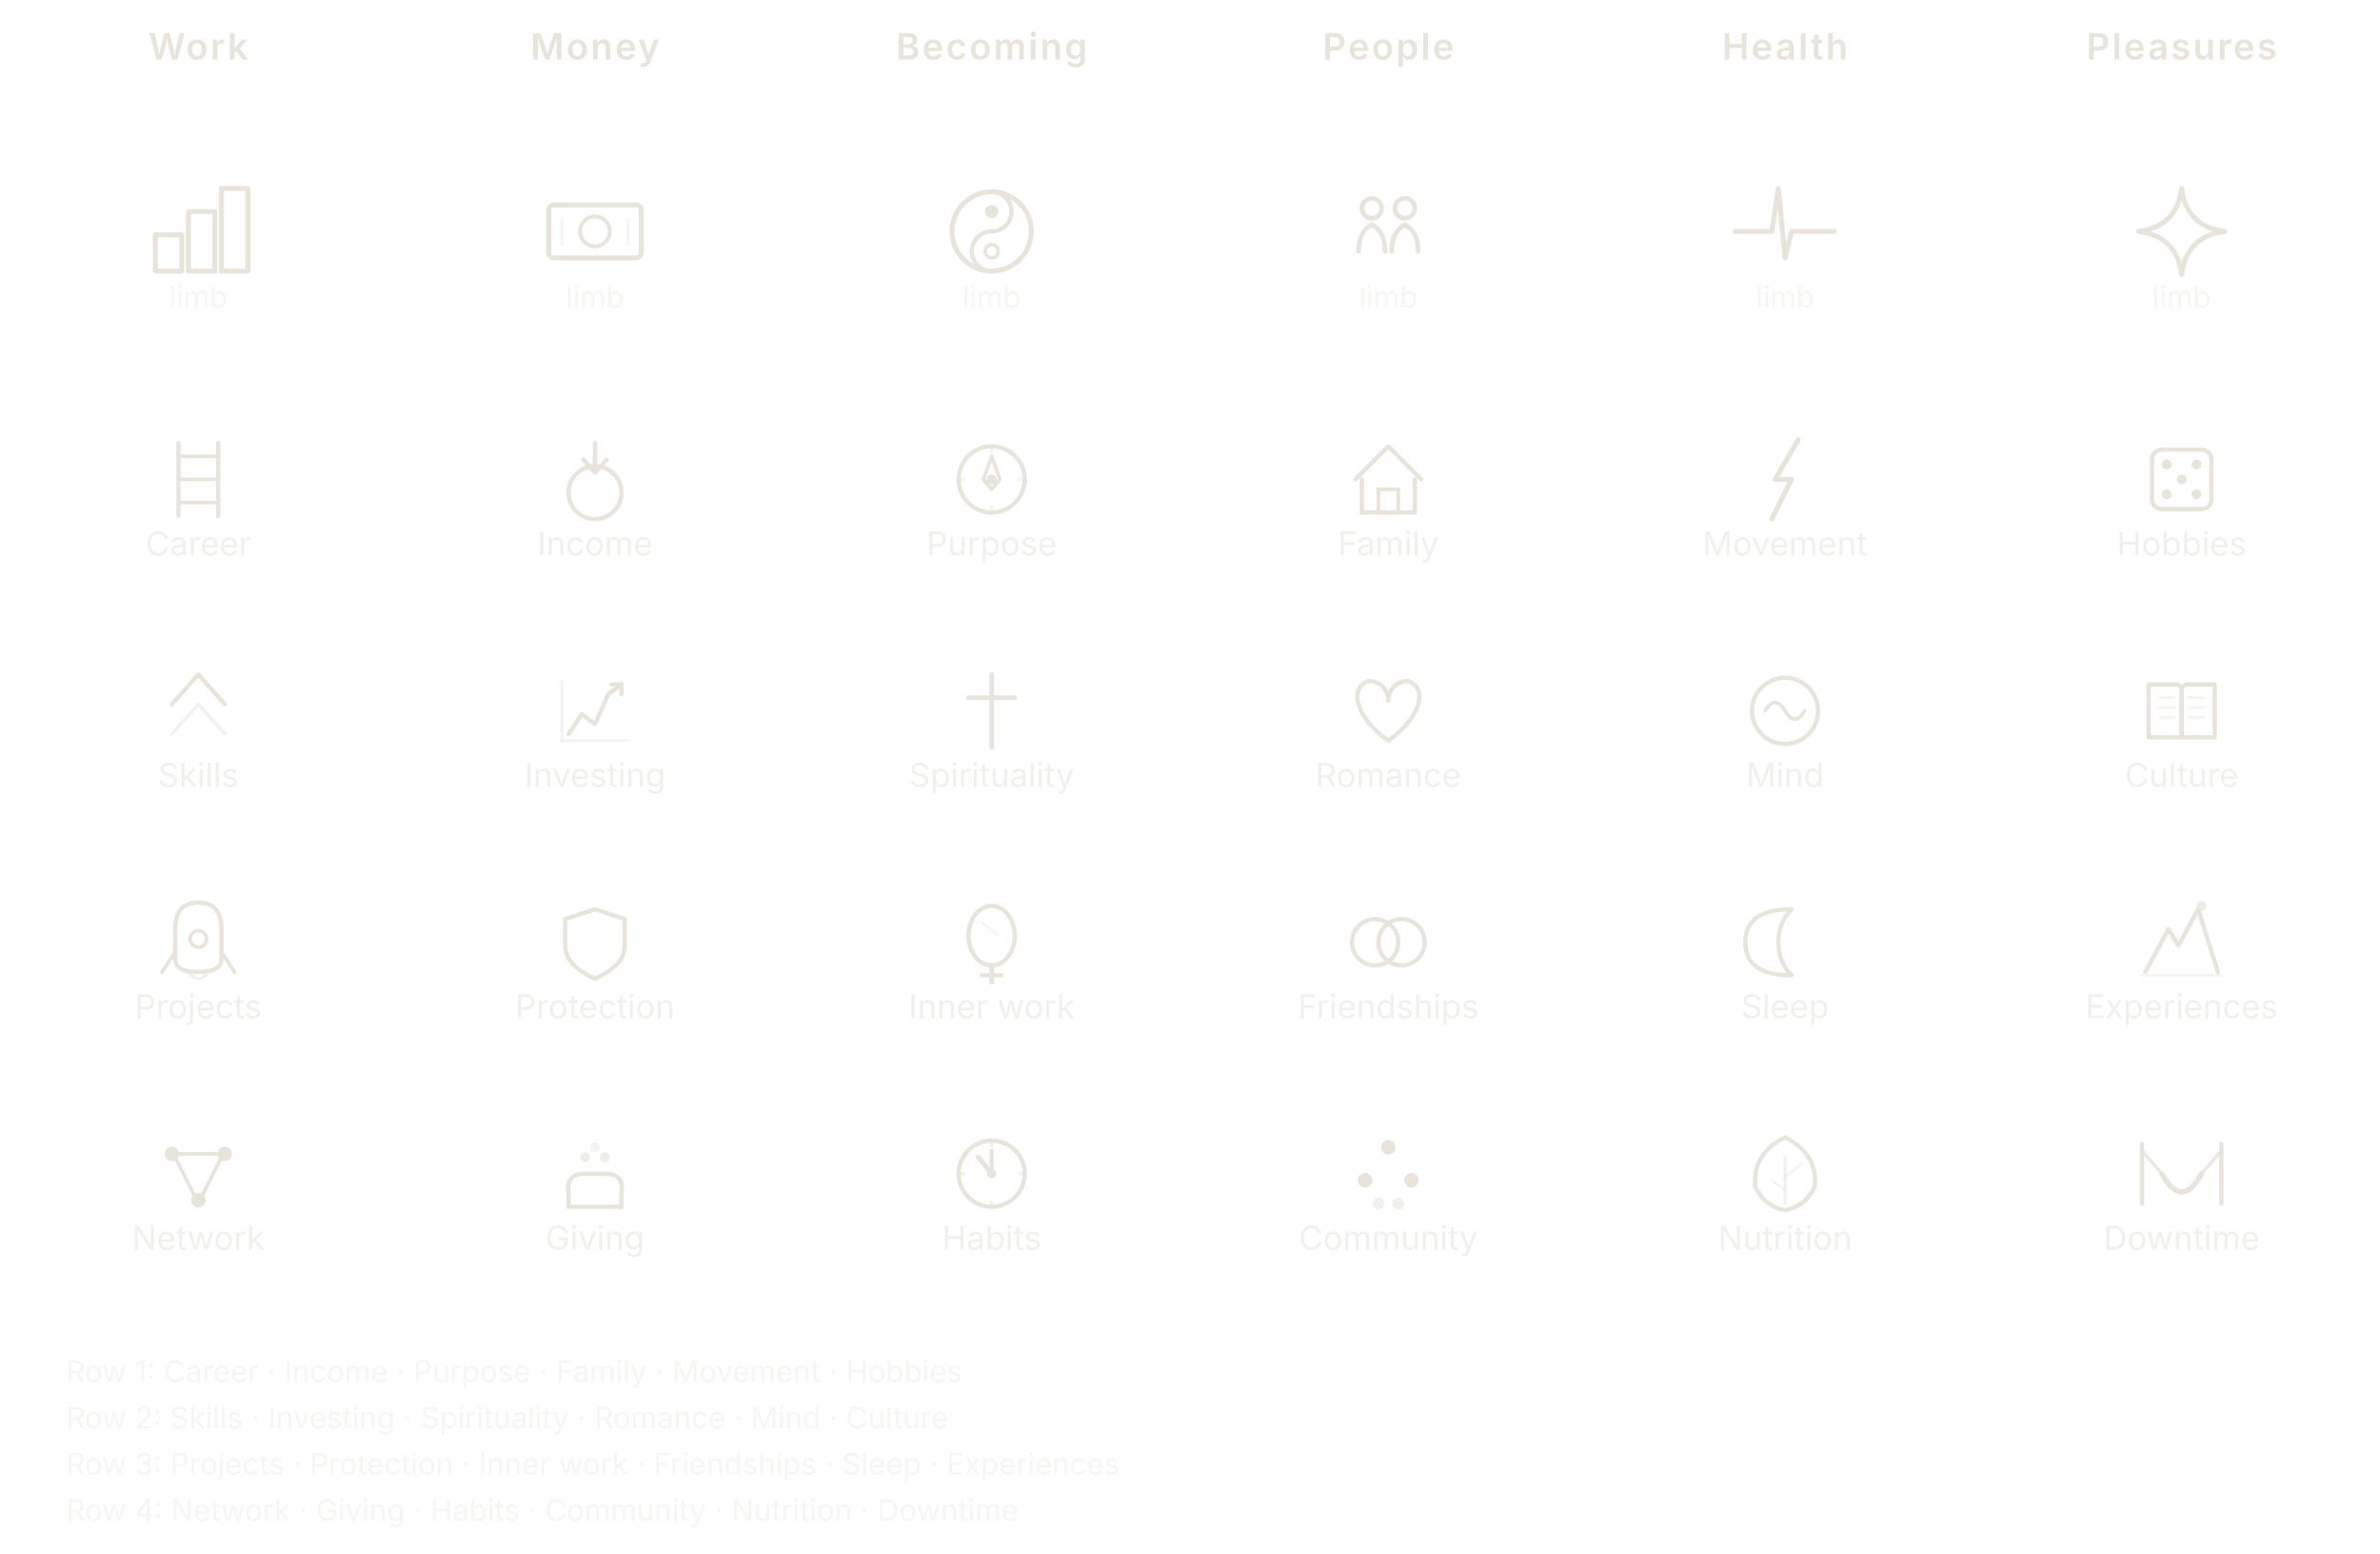
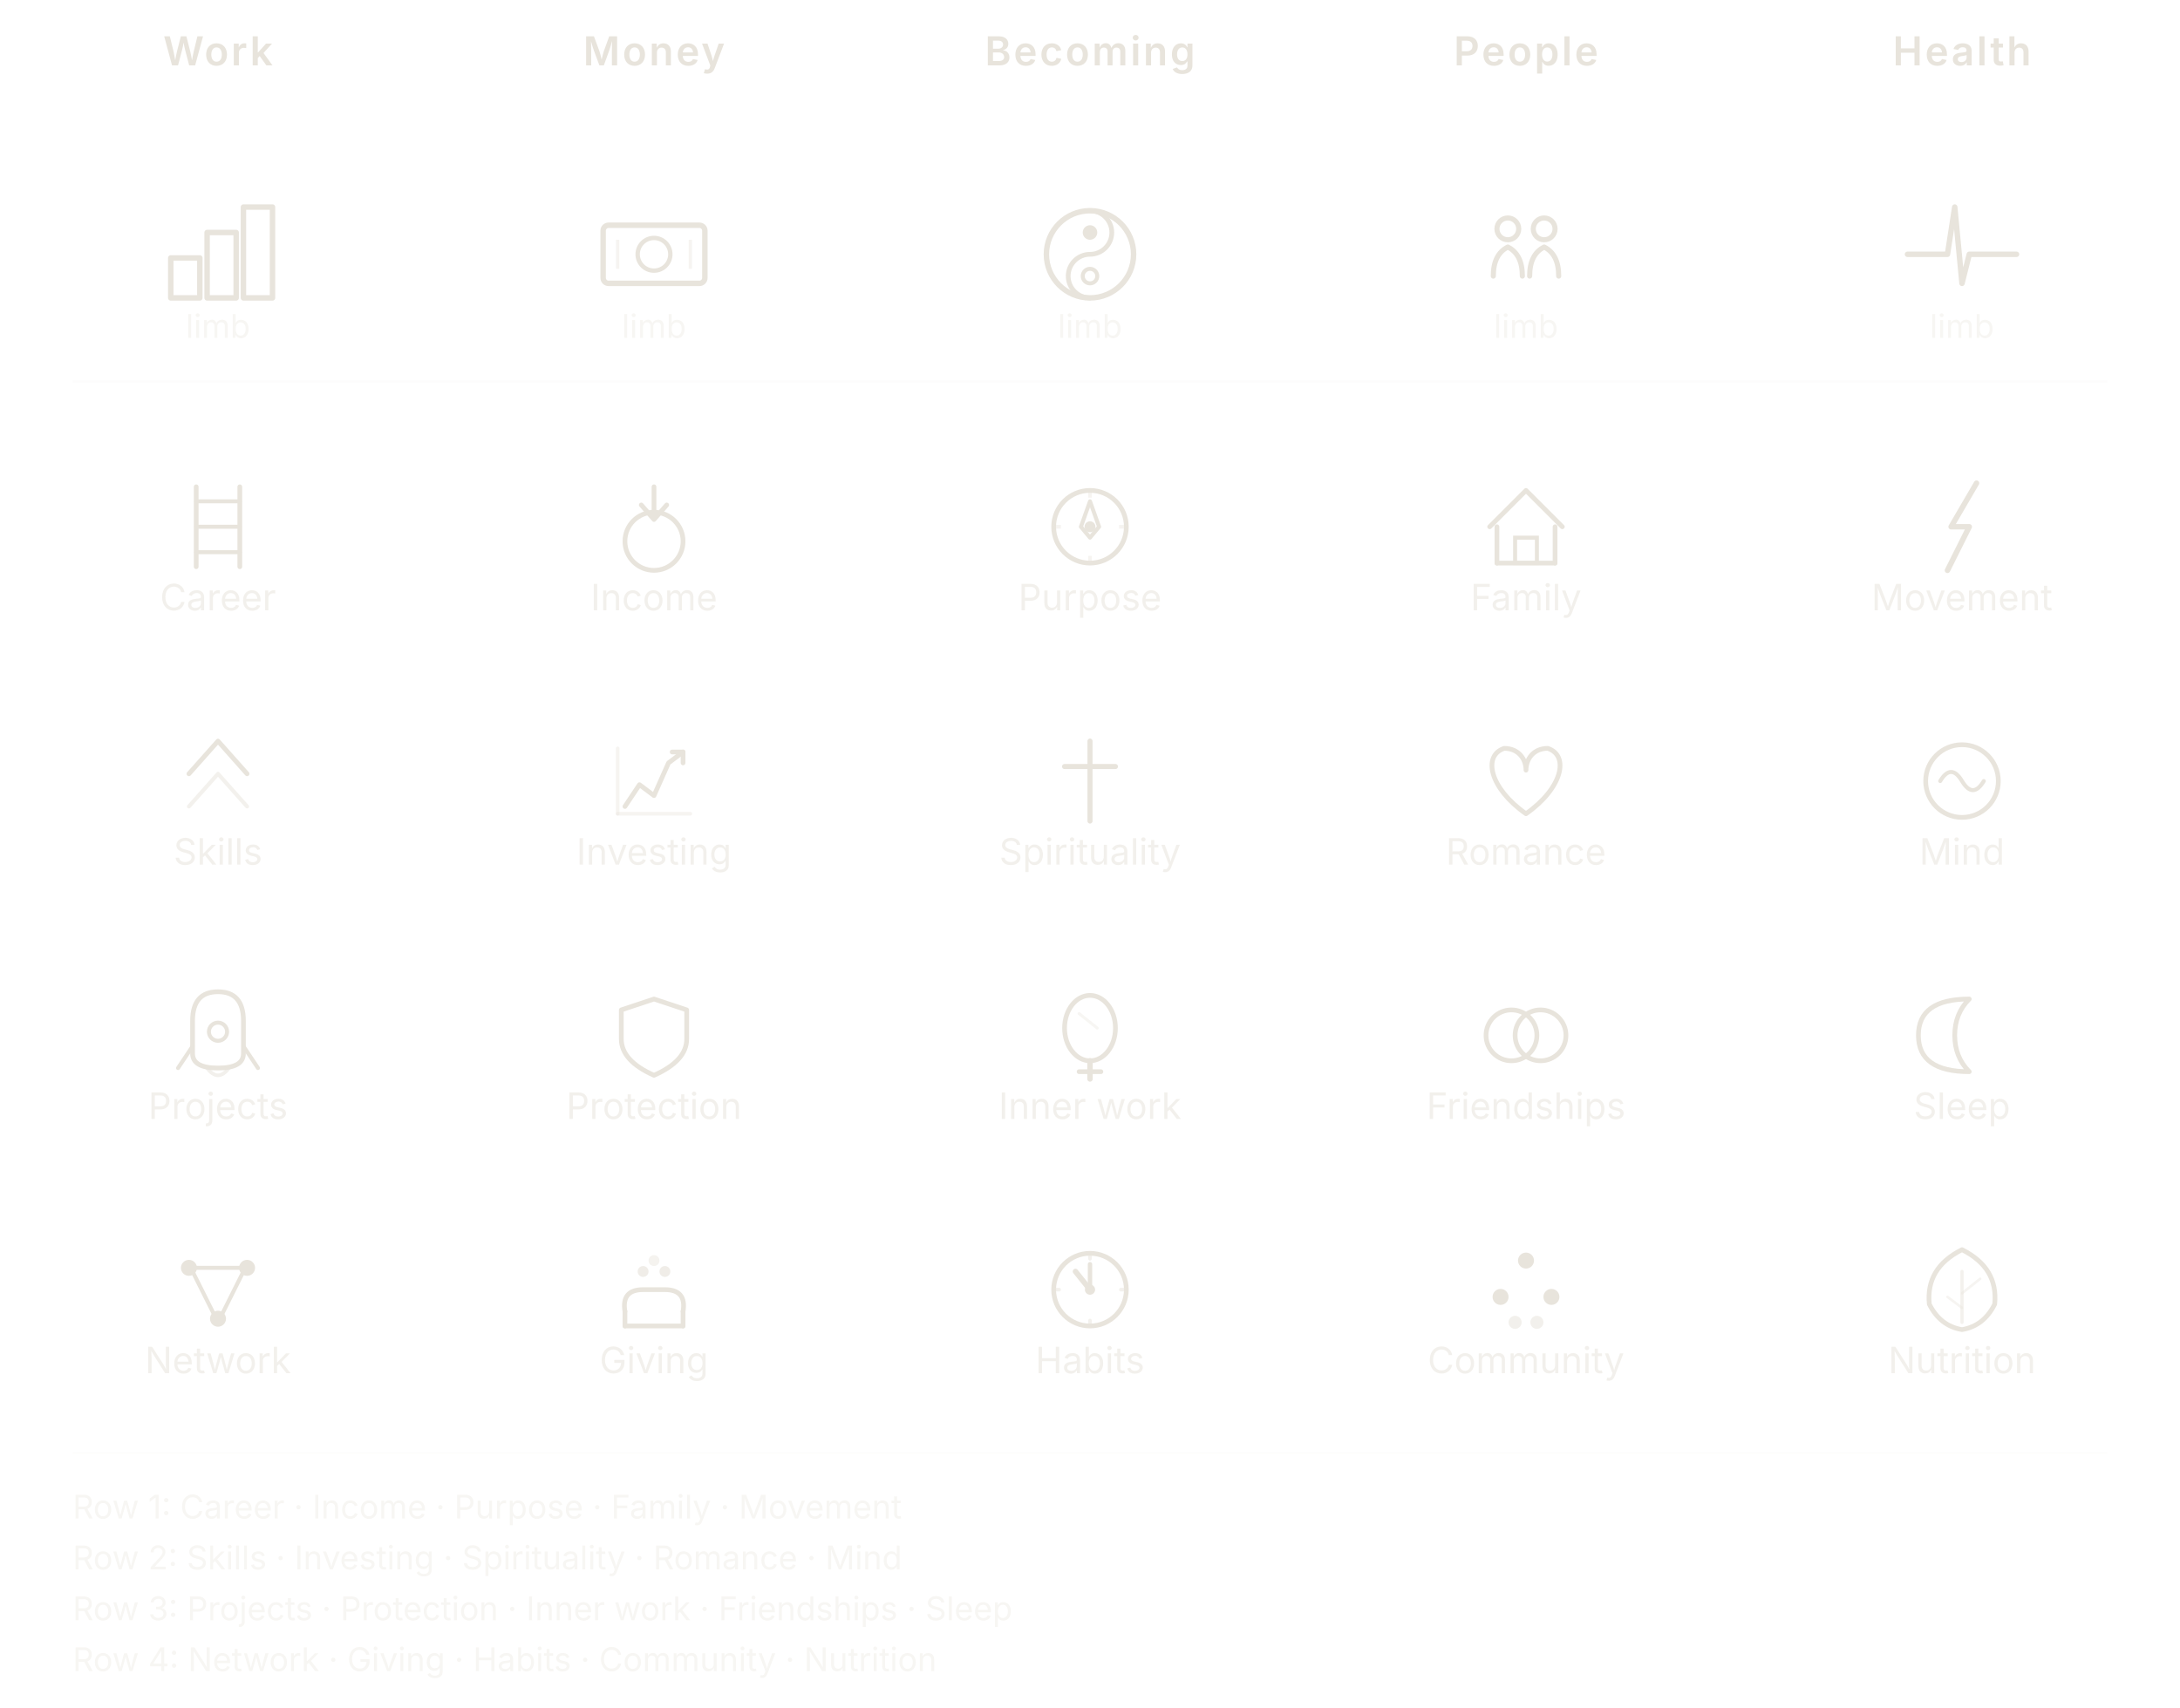
- <svg xmlns="http://www.w3.org/2000/svg" width="720" height="470" viewBox="0 0 720 470" role="img" aria-label="Pathfinder icon system reference sheet (v2)">
+ <svg xmlns="http://www.w3.org/2000/svg" width="600" height="470" viewBox="0 0 600 470" role="img" aria-label="Pathfinder icon system reference sheet (v2)">
  <style>
    text { font-family: system-ui, -apple-system, sans-serif; fill: #e8e4dc; }
    .th { font-size: 11px; font-weight: 600; letter-spacing: 0.06em; text-transform: uppercase; }
    .tn { font-size: 10px; font-weight: 400; opacity: 0.55; }
    .tl { font-size: 9px; font-weight: 400; opacity: 0.35; }
  </style>
  <text class="th" x="60" y="18" text-anchor="middle">Work</text>
  <text class="th" x="180" y="18" text-anchor="middle">Money</text>
  <text class="th" x="300" y="18" text-anchor="middle">Becoming</text>
  <text class="th" x="420" y="18" text-anchor="middle">People</text>
  <text class="th" x="540" y="18" text-anchor="middle">Health</text>
-   <text class="th" x="660" y="18" text-anchor="middle">Pleasures</text>
  <g transform="translate(60,70)">
    <rect x="-13" y="1" width="8" height="11" fill="none" stroke="#e8e4dc" stroke-width="1.5" stroke-linejoin="round" />
    <rect x="-3" y="-6" width="8" height="18" fill="none" stroke="#e8e4dc" stroke-width="1.5" stroke-linejoin="round" />
    <rect x="7" y="-13" width="8" height="25" fill="none" stroke="#e8e4dc" stroke-width="1.5" stroke-linejoin="round" />
  </g>
  <g transform="translate(180,70)">
    <rect x="-14" y="-8" width="28" height="16" rx="1.5" fill="none" stroke="#e8e4dc" stroke-width="1.5" />
    <circle cx="0" cy="0" r="4.5" fill="none" stroke="#e8e4dc" stroke-width="1.2" />
    <line x1="-10" y1="-4" x2="-10" y2="4" stroke="#e8e4dc" stroke-width="0.9" opacity="0.4" />
    <line x1="10" y1="-4" x2="10" y2="4" stroke="#e8e4dc" stroke-width="0.9" opacity="0.4" />
  </g>
  <g transform="translate(300,70)">
    <circle cx="0" cy="0" r="12" fill="none" stroke="#e8e4dc" stroke-width="1.5" />
    <path d="M0,-12 A6,6 0 0,1 0,0 A6,6 0 0,0 0,12" fill="none" stroke="#e8e4dc" stroke-width="1.3" stroke-linecap="round" />
    <circle cx="0" cy="-6" r="2" fill="#e8e4dc" />
    <circle cx="0" cy="6" r="2" fill="none" stroke="#e8e4dc" stroke-width="1.1" />
  </g>
  <g transform="translate(420,70)">
    <circle cx="-5" cy="-7" r="3" fill="none" stroke="#e8e4dc" stroke-width="1.4" />
    <path d="M-9,6 Q-9,0 -5,-2 Q-1,0 -1,6" fill="none" stroke="#e8e4dc" stroke-width="1.4" stroke-linecap="round" stroke-linejoin="round" />
    <circle cx="5" cy="-7" r="3" fill="none" stroke="#e8e4dc" stroke-width="1.4" />
    <path d="M1,6 Q1,0 5,-2 Q9,0 9,6" fill="none" stroke="#e8e4dc" stroke-width="1.4" stroke-linecap="round" stroke-linejoin="round" />
  </g>
  <g transform="translate(540,70)">
    <polyline points="-15,0 -4,0 -2,-13 0,8 2,0 15,0" fill="none" stroke="#e8e4dc" stroke-width="1.5" stroke-linecap="round" stroke-linejoin="round" />
  </g>
-   <g transform="translate(660,70)">
-     <path d="M0,-13 Q1.5,-1.5 13,0 Q1.5,1.5 0,13 Q-1.5,1.5 -13,0 Q-1.5,-1.5 0,-13 Z" fill="none" stroke="#e8e4dc" stroke-width="1.5" stroke-linejoin="round" />
-   </g>
  <text class="tl" x="60" y="93" text-anchor="middle">limb</text>
  <text class="tl" x="180" y="93" text-anchor="middle">limb</text>
  <text class="tl" x="300" y="93" text-anchor="middle">limb</text>
  <text class="tl" x="420" y="93" text-anchor="middle">limb</text>
  <text class="tl" x="540" y="93" text-anchor="middle">limb</text>
-   <text class="tl" x="660" y="93" text-anchor="middle">limb</text>
-   <line x1="20" y1="105" x2="700" y2="105" stroke="#e8e4dc" stroke-width="0.5" opacity="0.1" />
+   <line x1="20" y1="105" x2="580" y2="105" stroke="#e8e4dc" stroke-width="0.5" opacity="0.1" />
  <g transform="translate(60,145)">
    <line x1="-6" y1="-11" x2="-6" y2="11" stroke="#e8e4dc" stroke-width="1.3" stroke-linecap="round" />
    <line x1="6" y1="-11" x2="6" y2="11" stroke="#e8e4dc" stroke-width="1.3" stroke-linecap="round" />
    <line x1="-6" y1="-7" x2="6" y2="-7" stroke="#e8e4dc" stroke-width="1.1" stroke-linecap="round" />
    <line x1="-6" y1="0" x2="6" y2="0" stroke="#e8e4dc" stroke-width="1.1" stroke-linecap="round" />
    <line x1="-6" y1="7" x2="6" y2="7" stroke="#e8e4dc" stroke-width="1.1" stroke-linecap="round" />
  </g>
  <text class="tn" x="60" y="168" text-anchor="middle">Career</text>
  <g transform="translate(180,145)">
    <circle cx="0" cy="4" r="8" fill="none" stroke="#e8e4dc" stroke-width="1.3" />
    <line x1="0" y1="-11" x2="0" y2="-3" stroke="#e8e4dc" stroke-width="1.3" stroke-linecap="round" />
    <polyline points="-3.5,-6 0,-2 3.5,-6" fill="none" stroke="#e8e4dc" stroke-width="1.3" stroke-linecap="round" stroke-linejoin="round" />
  </g>
  <text class="tn" x="180" y="168" text-anchor="middle">Income</text>
  <g transform="translate(300,145)">
    <circle cx="0" cy="0" r="10" fill="none" stroke="#e8e4dc" stroke-width="1.3" />
    <polygon points="0,-7 2.5,0 0,3 -2.5,0" fill="none" stroke="#e8e4dc" stroke-width="1.1" stroke-linejoin="round" />
    <circle cx="0" cy="0" r="1.5" fill="#e8e4dc" />
    <line x1="0" y1="-10" x2="0" y2="-8" stroke="#e8e4dc" stroke-width="1" opacity="0.4" />
    <line x1="10" y1="0" x2="8" y2="0" stroke="#e8e4dc" stroke-width="1" opacity="0.4" />
    <line x1="-10" y1="0" x2="-8" y2="0" stroke="#e8e4dc" stroke-width="1" opacity="0.4" />
    <line x1="0" y1="10" x2="0" y2="8" stroke="#e8e4dc" stroke-width="1" opacity="0.4" />
  </g>
  <text class="tn" x="300" y="168" text-anchor="middle">Purpose</text>
  <g transform="translate(420,145)">
    <polyline points="-10,0 0,-10 10,0" fill="none" stroke="#e8e4dc" stroke-width="1.3" stroke-linecap="round" stroke-linejoin="round" />
    <line x1="-8" y1="0" x2="-8" y2="10" stroke="#e8e4dc" stroke-width="1.3" stroke-linecap="round" />
    <line x1="8" y1="0" x2="8" y2="10" stroke="#e8e4dc" stroke-width="1.3" stroke-linecap="round" />
    <line x1="-8" y1="10" x2="8" y2="10" stroke="#e8e4dc" stroke-width="1.3" stroke-linecap="round" />
    <rect x="-3" y="3" width="6" height="7" fill="none" stroke="#e8e4dc" stroke-width="1.1" />
  </g>
  <text class="tn" x="420" y="168" text-anchor="middle">Family</text>
  <g transform="translate(540,145)">
    <path d="M4,-12 L-3,0 L2,0 L-4,12" fill="none" stroke="#e8e4dc" stroke-width="1.5" stroke-linecap="round" stroke-linejoin="round" />
  </g>
  <text class="tn" x="540" y="168" text-anchor="middle">Movement</text>
-   <g transform="translate(660,145)">
-     <rect x="-9" y="-9" width="18" height="18" rx="3" fill="none" stroke="#e8e4dc" stroke-width="1.3" />
-     <circle cx="-4.5" cy="-4.5" r="1.5" fill="#e8e4dc" />
-     <circle cx="4.5" cy="-4.5" r="1.5" fill="#e8e4dc" />
-     <circle cx="0" cy="0" r="1.5" fill="#e8e4dc" />
-     <circle cx="-4.5" cy="4.5" r="1.5" fill="#e8e4dc" />
-     <circle cx="4.5" cy="4.5" r="1.5" fill="#e8e4dc" />
-   </g>
-   <text class="tn" x="660" y="168" text-anchor="middle">Hobbies</text>
  <g transform="translate(60,215)">
    <polyline points="-8,-2 0,-11 8,-2" fill="none" stroke="#e8e4dc" stroke-width="1.3" stroke-linecap="round" stroke-linejoin="round" />
    <polyline points="-8,7 0,-2 8,7" fill="none" stroke="#e8e4dc" stroke-width="1.1" stroke-linecap="round" stroke-linejoin="round" opacity="0.5" />
  </g>
  <text class="tn" x="60" y="238" text-anchor="middle">Skills</text>
  <g transform="translate(180,215)">
    <line x1="-10" y1="9" x2="-10" y2="-9" stroke="#e8e4dc" stroke-width="1" stroke-linecap="round" opacity="0.4" />
    <line x1="-10" y1="9" x2="10" y2="9" stroke="#e8e4dc" stroke-width="1" stroke-linecap="round" opacity="0.4" />
    <polyline points="-8,7 -4,1 0,4 4,-5 8,-8" fill="none" stroke="#e8e4dc" stroke-width="1.3" stroke-linecap="round" stroke-linejoin="round" />
    <polyline points="5,-8 8,-8 8,-5" fill="none" stroke="#e8e4dc" stroke-width="1.3" stroke-linecap="round" stroke-linejoin="round" />
  </g>
  <text class="tn" x="180" y="238" text-anchor="middle">Investing</text>
  <g transform="translate(300,215)">
    <line x1="0" y1="-11" x2="0" y2="11" stroke="#e8e4dc" stroke-width="1.4" stroke-linecap="round" />
    <line x1="-7" y1="-4" x2="7" y2="-4" stroke="#e8e4dc" stroke-width="1.4" stroke-linecap="round" />
  </g>
  <text class="tn" x="300" y="238" text-anchor="middle">Spirituality</text>
  <g transform="translate(420,215)">
    <path d="M0,9 C-10,2 -12,-7 -6,-9 C-2,-9 0,-6 0,-3 C0,-6 2,-9 6,-9 C12,-7 10,2 0,9 Z" fill="none" stroke="#e8e4dc" stroke-width="1.3" stroke-linejoin="round" />
  </g>
  <text class="tn" x="420" y="238" text-anchor="middle">Romance</text>
  <g transform="translate(540,215)">
    <circle cx="0" cy="0" r="10" fill="none" stroke="#e8e4dc" stroke-width="1.3" />
    <path d="M-6,0 Q-3,-5 0,0 Q3,5 6,0" fill="none" stroke="#e8e4dc" stroke-width="1.1" stroke-linecap="round" />
  </g>
  <text class="tn" x="540" y="238" text-anchor="middle">Mind</text>
-   <g transform="translate(660,215)">
-     <path d="M0,8 L0,-6 Q0,-8 -2,-8 L-10,-8 L-10,8 Z" fill="none" stroke="#e8e4dc" stroke-width="1.3" stroke-linejoin="round" />
-     <path d="M0,8 L0,-6 Q0,-8 2,-8 L10,-8 L10,8 Z" fill="none" stroke="#e8e4dc" stroke-width="1.3" stroke-linejoin="round" />
-     <line x1="-7" y1="-4" x2="-2" y2="-4" stroke="#e8e4dc" stroke-width="0.8" opacity="0.4" />
-     <line x1="-7" y1="-1" x2="-2" y2="-1" stroke="#e8e4dc" stroke-width="0.8" opacity="0.4" />
-     <line x1="-7" y1="2" x2="-2" y2="2" stroke="#e8e4dc" stroke-width="0.8" opacity="0.4" />
-     <line x1="2" y1="-4" x2="7" y2="-4" stroke="#e8e4dc" stroke-width="0.8" opacity="0.4" />
-     <line x1="2" y1="-1" x2="7" y2="-1" stroke="#e8e4dc" stroke-width="0.8" opacity="0.4" />
-     <line x1="2" y1="2" x2="7" y2="2" stroke="#e8e4dc" stroke-width="0.8" opacity="0.4" />
-   </g>
-   <text class="tn" x="660" y="238" text-anchor="middle">Culture</text>
  <g transform="translate(60,285)">
    <path d="M0,-12 Q7,-12 7,-4 L7,5 Q7,9 0,9 Q-7,9 -7,5 L-7,-4 Q-7,-12 0,-12 Z" fill="none" stroke="#e8e4dc" stroke-width="1.3" stroke-linejoin="round" />
    <circle cx="0" cy="-1" r="2.5" fill="none" stroke="#e8e4dc" stroke-width="1.1" />
    <line x1="-7" y1="3" x2="-11" y2="9" stroke="#e8e4dc" stroke-width="1.1" stroke-linecap="round" />
    <line x1="7" y1="3" x2="11" y2="9" stroke="#e8e4dc" stroke-width="1.1" stroke-linecap="round" />
    <path d="M-3,9 Q0,13 3,9" fill="none" stroke="#e8e4dc" stroke-width="1" stroke-linecap="round" opacity="0.55" />
  </g>
  <text class="tn" x="60" y="308" text-anchor="middle">Projects</text>
  <g transform="translate(180,285)">
    <path d="M0,-10 L9,-7 L9,1 Q9,7 0,11 Q-9,7 -9,1 L-9,-7 Z" fill="none" stroke="#e8e4dc" stroke-width="1.3" stroke-linejoin="round" />
  </g>
  <text class="tn" x="180" y="308" text-anchor="middle">Protection</text>
  <g transform="translate(300,285)">
    <ellipse cx="0" cy="-2" rx="7" ry="9" fill="none" stroke="#e8e4dc" stroke-width="1.3" />
    <line x1="0" y1="7" x2="0" y2="12" stroke="#e8e4dc" stroke-width="1.5" stroke-linecap="round" />
    <line x1="-3" y1="10" x2="3" y2="10" stroke="#e8e4dc" stroke-width="1.3" stroke-linecap="round" />
    <line x1="-3" y1="-6" x2="2" y2="-2" stroke="#e8e4dc" stroke-width="0.8" stroke-linecap="round" opacity="0.35" />
  </g>
  <text class="tn" x="300" y="308" text-anchor="middle">Inner work</text>
  <g transform="translate(420,285)">
    <circle cx="-4" cy="0" r="7" fill="none" stroke="#e8e4dc" stroke-width="1.3" />
    <circle cx="4" cy="0" r="7" fill="none" stroke="#e8e4dc" stroke-width="1.3" />
  </g>
  <text class="tn" x="420" y="308" text-anchor="middle">Friendships</text>
  <g transform="translate(540,285)">
    <path d="M2,-10 Q-12,-10 -12,0 Q-12,10 2,10 Q-2,6 -2,0 Q-2,-6 2,-10 Z" fill="none" stroke="#e8e4dc" stroke-width="1.3" stroke-linejoin="round" />
  </g>
  <text class="tn" x="540" y="308" text-anchor="middle">Sleep</text>
-   <g transform="translate(660,285)">
-     <polyline points="-11,9 -4,-4 -1,1 5,-10 11,9" fill="none" stroke="#e8e4dc" stroke-width="1.3" stroke-linecap="round" stroke-linejoin="round" />
-     <line x1="-12" y1="10" x2="12" y2="10" stroke="#e8e4dc" stroke-width="0.9" stroke-linecap="round" opacity="0.4" />
-     <circle cx="6" cy="-11" r="1.5" fill="#e8e4dc" opacity="0.7" />
-   </g>
-   <text class="tn" x="660" y="308" text-anchor="middle">Experiences</text>
  <g transform="translate(60,355)">
    <circle cx="-8" cy="-6" r="2.2" fill="#e8e4dc" />
    <circle cx="8" cy="-6" r="2.2" fill="#e8e4dc" />
    <circle cx="0" cy="8" r="2.2" fill="#e8e4dc" />
    <line x1="-7" y1="-5" x2="-1" y2="7" stroke="#e8e4dc" stroke-width="1.1" stroke-linecap="round" />
    <line x1="7" y1="-5" x2="1" y2="7" stroke="#e8e4dc" stroke-width="1.1" stroke-linecap="round" />
    <line x1="-6" y1="-6" x2="6" y2="-6" stroke="#e8e4dc" stroke-width="1.1" stroke-linecap="round" />
  </g>
  <text class="tn" x="60" y="378" text-anchor="middle">Network</text>
  <g transform="translate(180,355)">
    <path d="M-8,6 Q-9,0 -3,0 L3,0 Q9,0 8,6" fill="none" stroke="#e8e4dc" stroke-width="1.3" stroke-linecap="round" stroke-linejoin="round" />
    <line x1="-8" y1="6" x2="-8" y2="10" stroke="#e8e4dc" stroke-width="1.3" stroke-linecap="round" />
    <line x1="8" y1="6" x2="8" y2="10" stroke="#e8e4dc" stroke-width="1.3" stroke-linecap="round" />
    <line x1="-8" y1="10" x2="8" y2="10" stroke="#e8e4dc" stroke-width="1.3" stroke-linecap="round" />
    <circle cx="-3" cy="-5" r="1.5" fill="#e8e4dc" opacity="0.65" />
    <circle cx="0" cy="-8" r="1.5" fill="#e8e4dc" opacity="0.45" />
    <circle cx="3" cy="-5" r="1.5" fill="#e8e4dc" opacity="0.65" />
  </g>
  <text class="tn" x="180" y="378" text-anchor="middle">Giving</text>
  <g transform="translate(300,355)">
    <circle cx="0" cy="0" r="10" fill="none" stroke="#e8e4dc" stroke-width="1.3" />
    <line x1="0" y1="0" x2="-4" y2="-5" stroke="#e8e4dc" stroke-width="1.5" stroke-linecap="round" />
    <line x1="0" y1="0" x2="0" y2="-7" stroke="#e8e4dc" stroke-width="1.2" stroke-linecap="round" />
    <circle cx="0" cy="0" r="1.4" fill="#e8e4dc" />
    <line x1="0" y1="-10" x2="0" y2="-8.5" stroke="#e8e4dc" stroke-width="1" stroke-linecap="round" opacity="0.5" />
    <line x1="10" y1="0" x2="8.5" y2="0" stroke="#e8e4dc" stroke-width="1" stroke-linecap="round" opacity="0.5" />
    <line x1="0" y1="10" x2="0" y2="8.5" stroke="#e8e4dc" stroke-width="1" stroke-linecap="round" opacity="0.5" />
    <line x1="-10" y1="0" x2="-8.5" y2="0" stroke="#e8e4dc" stroke-width="1" stroke-linecap="round" opacity="0.5" />
  </g>
  <text class="tn" x="300" y="378" text-anchor="middle">Habits</text>
  <g transform="translate(420,355)">
    <circle cx="0" cy="-8" r="2.2" fill="#e8e4dc" />
    <circle cx="-7" cy="2" r="2.2" fill="#e8e4dc" />
    <circle cx="7" cy="2" r="2.2" fill="#e8e4dc" />
    <circle cx="-3" cy="9" r="1.8" fill="#e8e4dc" opacity="0.55" />
    <circle cx="3" cy="9" r="1.8" fill="#e8e4dc" opacity="0.55" />
  </g>
  <text class="tn" x="420" y="378" text-anchor="middle">Community</text>
  <g transform="translate(540,355)">
    <path d="M0,-11 Q10,-6 9,4 Q6,10 0,11 Q-6,10 -9,4 Q-10,-6 0,-11 Z" fill="none" stroke="#e8e4dc" stroke-width="1.3" stroke-linejoin="round" />
    <line x1="0" y1="-5" x2="0" y2="9" stroke="#e8e4dc" stroke-width="0.9" stroke-linecap="round" opacity="0.5" />
    <line x1="0" y1="1" x2="5" y2="-3" stroke="#e8e4dc" stroke-width="0.7" stroke-linecap="round" opacity="0.4" />
    <line x1="0" y1="5" x2="-4" y2="2" stroke="#e8e4dc" stroke-width="0.7" stroke-linecap="round" opacity="0.4" />
  </g>
  <text class="tn" x="540" y="378" text-anchor="middle">Nutrition</text>
-   <g transform="translate(660,355)">
-     <line x1="-12" y1="-9" x2="-12" y2="9" stroke="#e8e4dc" stroke-width="1.3" stroke-linecap="round" />
-     <line x1="12" y1="-9" x2="12" y2="9" stroke="#e8e4dc" stroke-width="1.3" stroke-linecap="round" />
-     <line x1="-12" y1="-7" x2="-6" y2="0" stroke="#e8e4dc" stroke-width="1.1" stroke-linecap="round" opacity="0.8" />
-     <line x1="12" y1="-7" x2="6" y2="0" stroke="#e8e4dc" stroke-width="1.1" stroke-linecap="round" opacity="0.8" />
-     <path d="M-6,0 Q0,11 6,0" fill="none" stroke="#e8e4dc" stroke-width="1.6" stroke-linecap="round" />
-   </g>
-   <text class="tn" x="660" y="378" text-anchor="middle">Downtime</text>
-   <line x1="20" y1="400" x2="700" y2="400" stroke="#e8e4dc" stroke-width="0.5" opacity="0.08" />
-   <text class="tl" x="20" y="418" opacity="0.35">Row 1: Career · Income · Purpose · Family · Movement · Hobbies</text>
-   <text class="tl" x="20" y="432" opacity="0.35">Row 2: Skills · Investing · Spirituality · Romance · Mind · Culture</text>
-   <text class="tl" x="20" y="446" opacity="0.35">Row 3: Projects · Protection · Inner work · Friendships · Sleep · Experiences</text>
-   <text class="tl" x="20" y="460" opacity="0.35">Row 4: Network · Giving · Habits · Community · Nutrition · Downtime</text>
+   <line x1="20" y1="400" x2="580" y2="400" stroke="#e8e4dc" stroke-width="0.5" opacity="0.08" />
+   <text class="tl" x="20" y="418" opacity="0.35">Row 1: Career · Income · Purpose · Family · Movement</text>
+   <text class="tl" x="20" y="432" opacity="0.35">Row 2: Skills · Investing · Spirituality · Romance · Mind</text>
+   <text class="tl" x="20" y="446" opacity="0.35">Row 3: Projects · Protection · Inner work · Friendships · Sleep</text>
+   <text class="tl" x="20" y="460" opacity="0.35">Row 4: Network · Giving · Habits · Community · Nutrition</text>
</svg>
